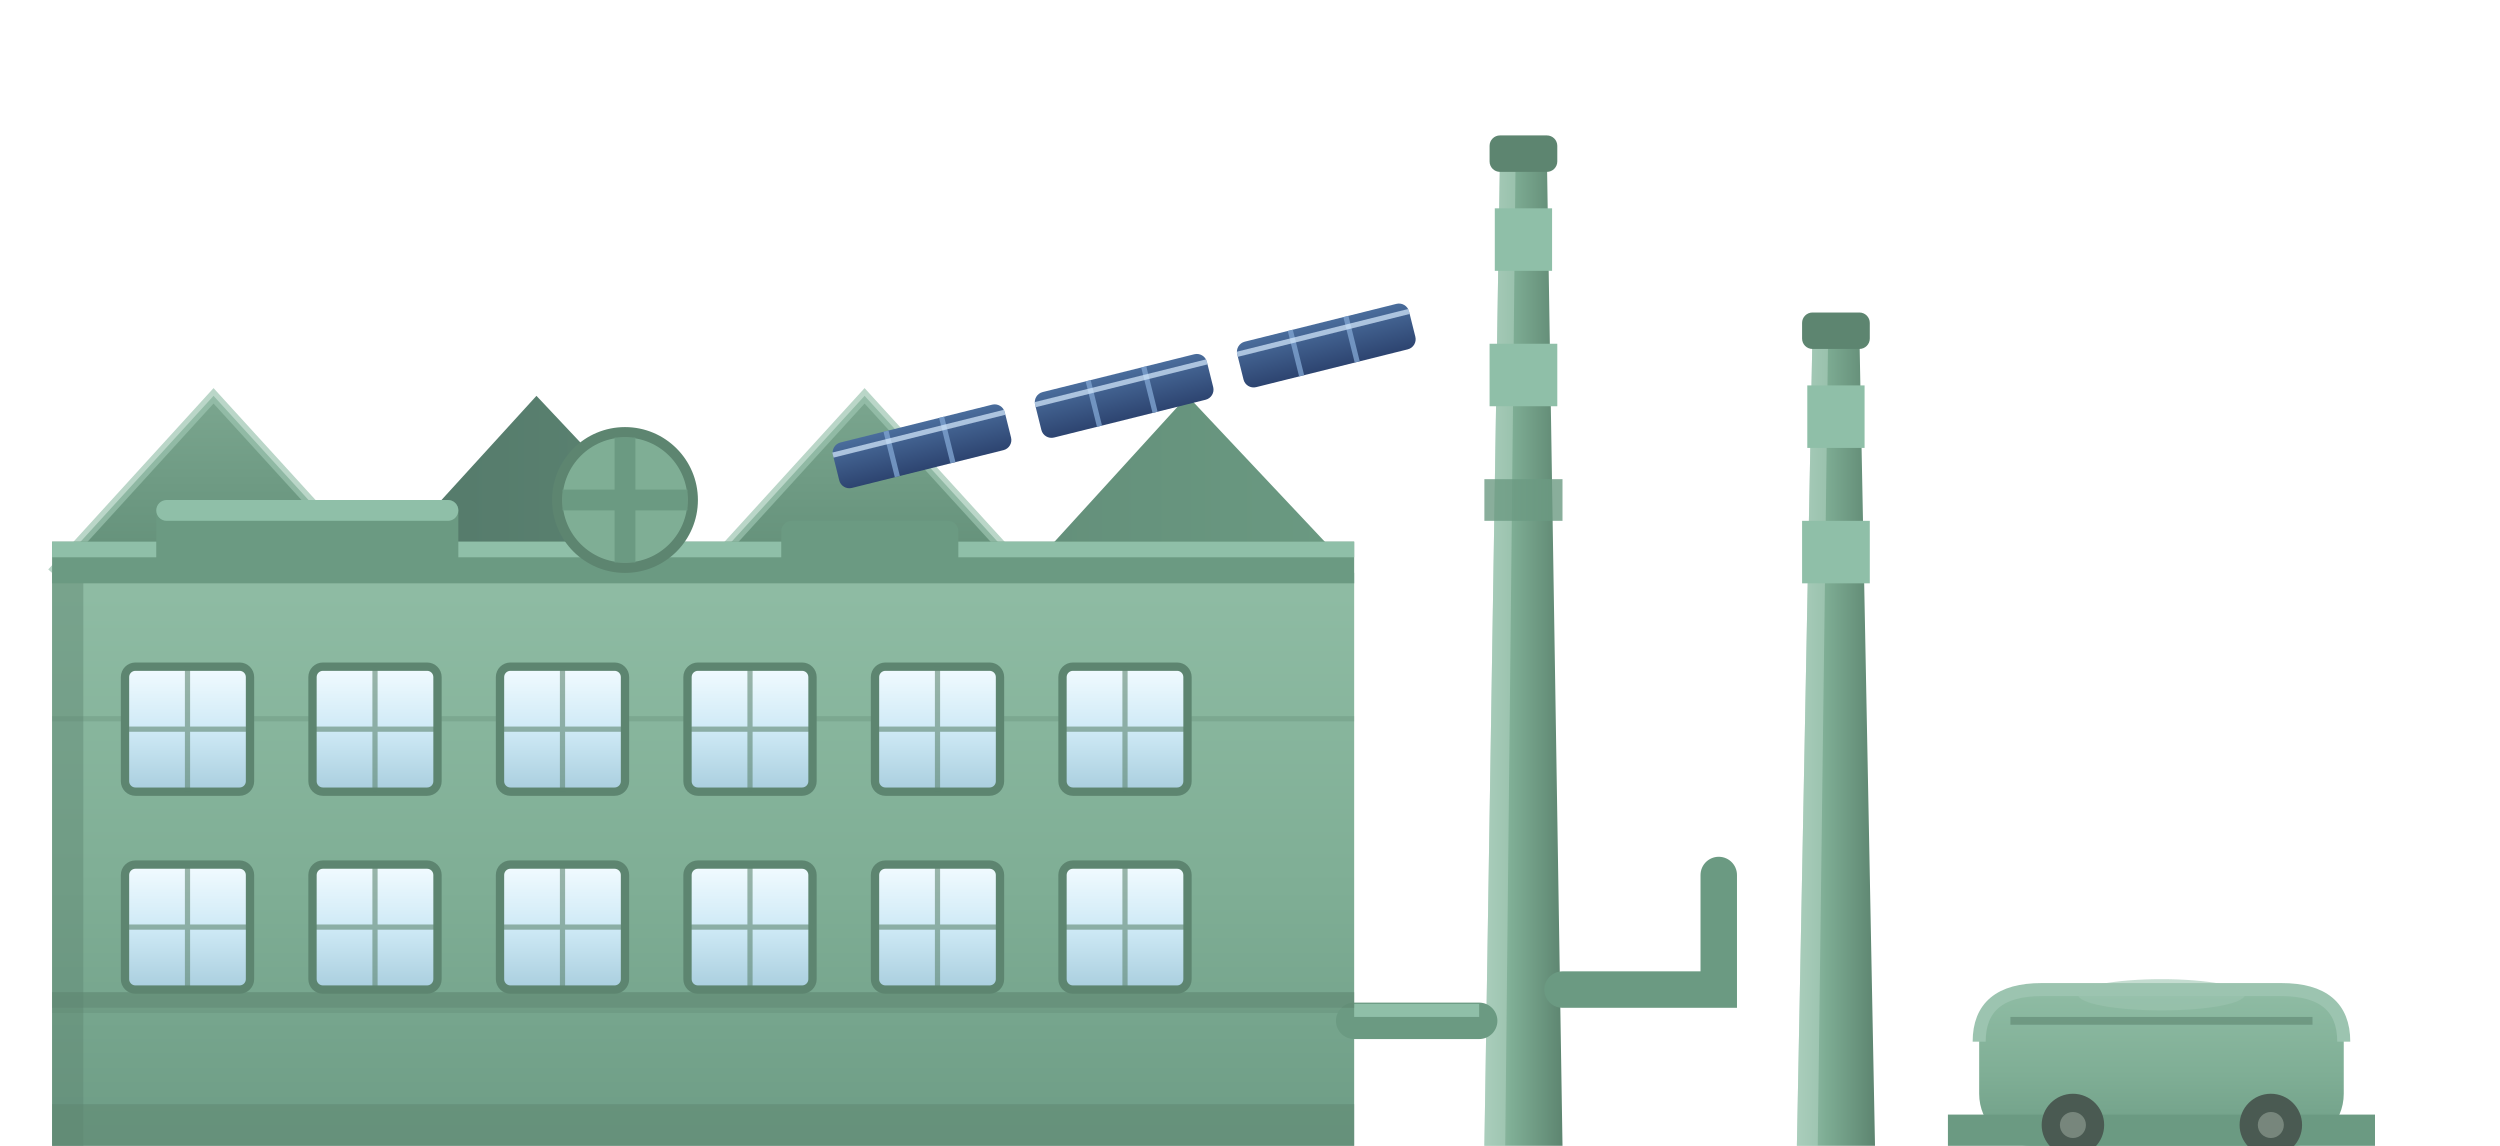
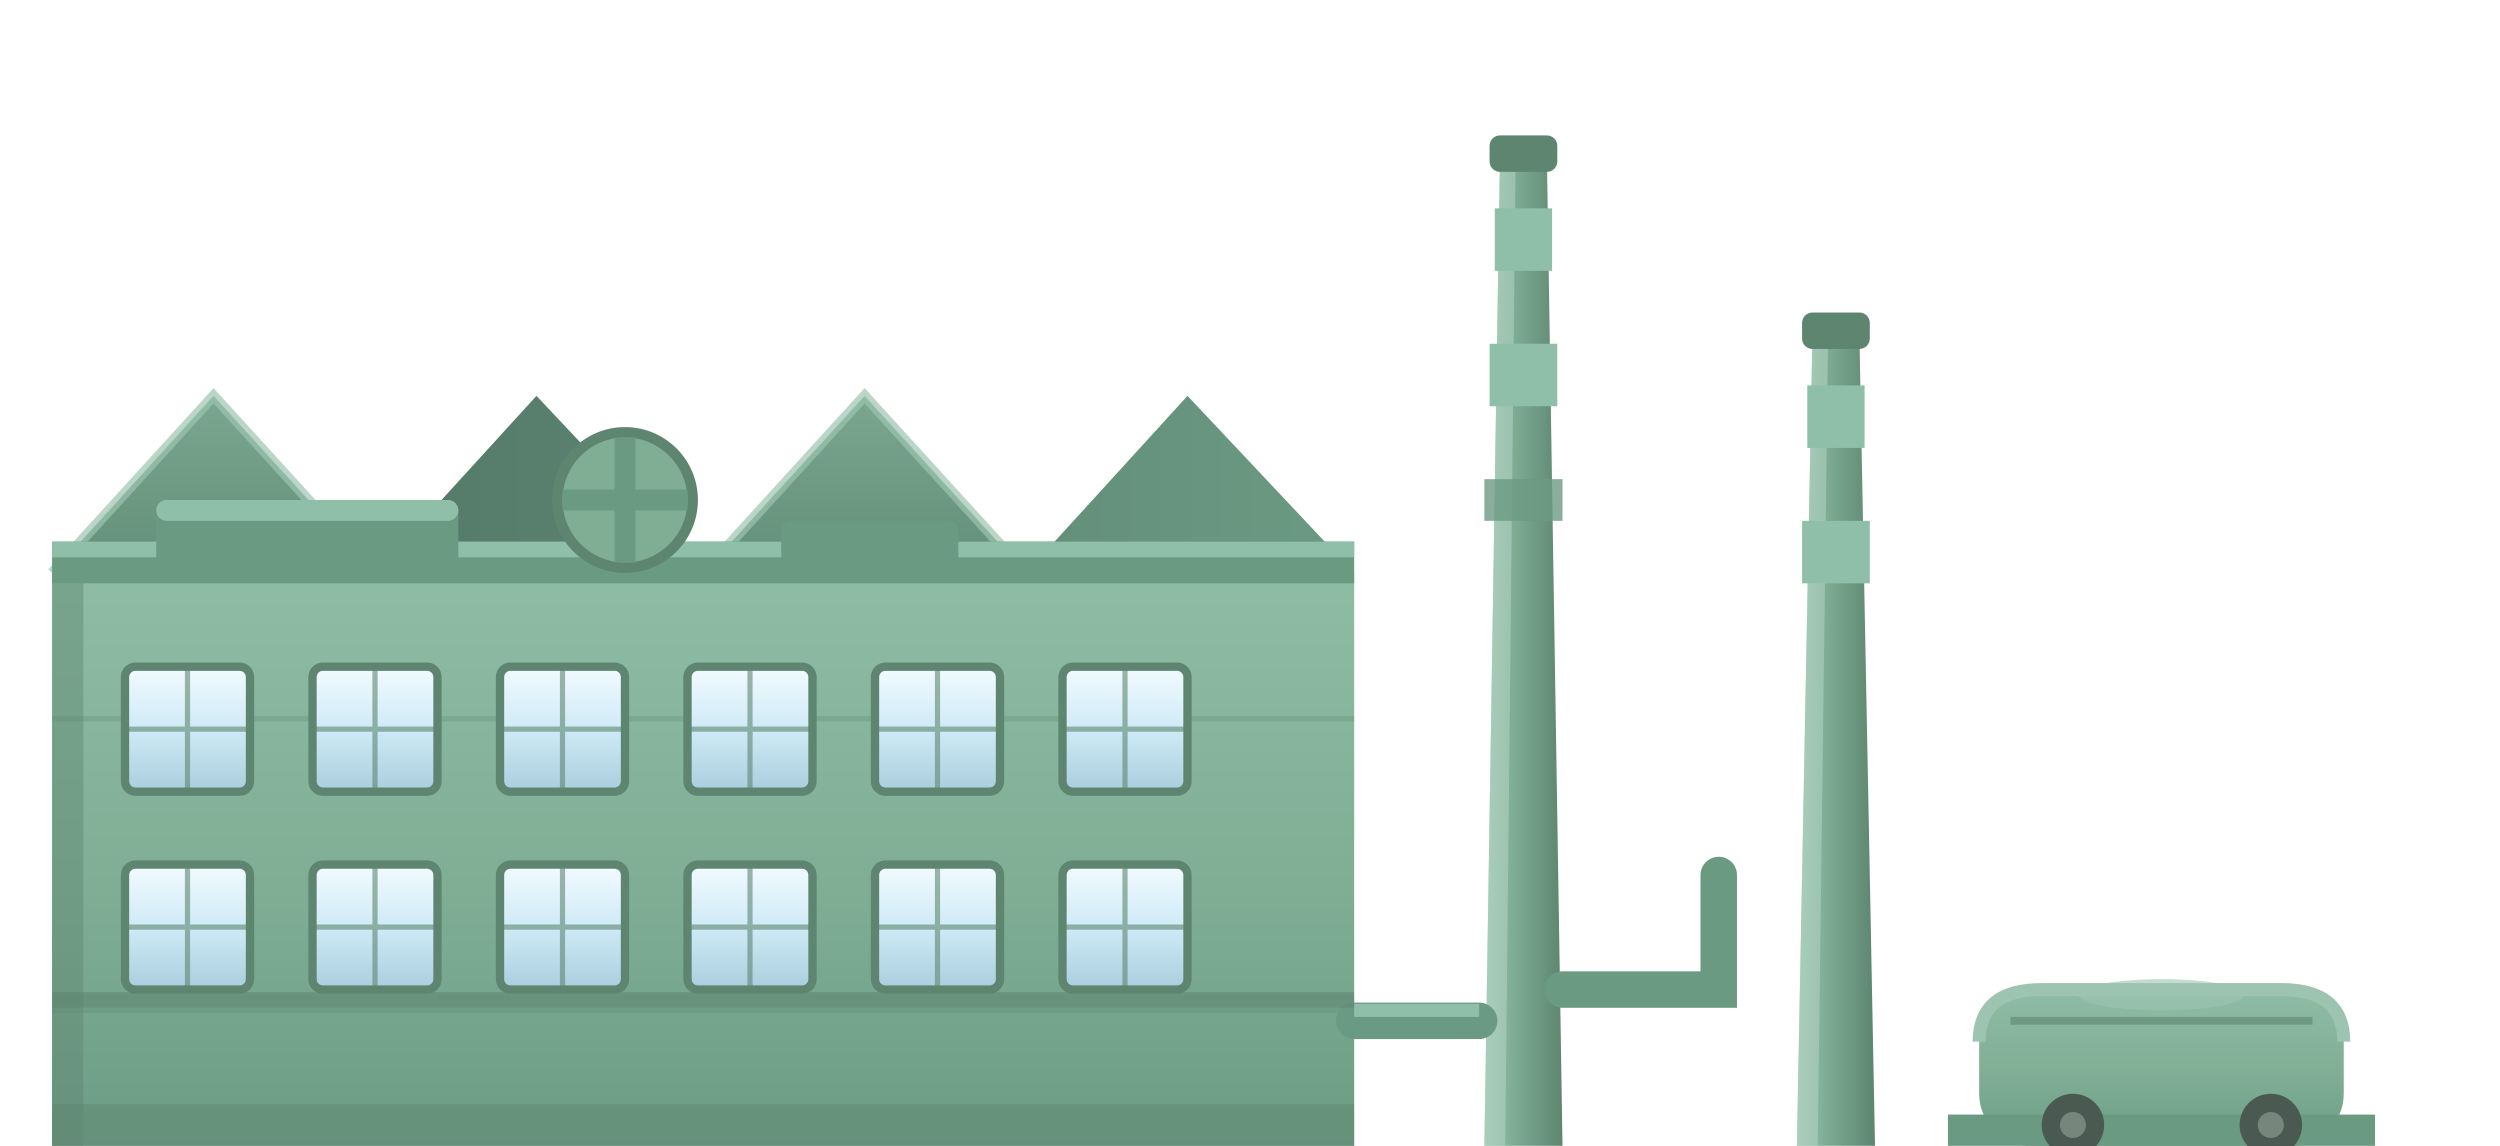
<svg xmlns="http://www.w3.org/2000/svg" width="480" height="220" viewBox="0 0 480 220">
  <defs>
    <linearGradient id="wall" x1="0" y1="0" x2="0" y2="1">
      <stop offset="0" stop-color="#8fbca4" />
      <stop offset="0.55" stop-color="#7fae95" />
      <stop offset="1" stop-color="#6d9c85" />
    </linearGradient>
    <linearGradient id="roofA" x1="0" y1="0" x2="0" y2="1">
      <stop offset="0" stop-color="#7ba68f" />
      <stop offset="1" stop-color="#628f78" />
    </linearGradient>
    <linearGradient id="roofB" x1="0" y1="0" x2="1" y2="0">
      <stop offset="0" stop-color="#54796a" />
      <stop offset="1" stop-color="#6b9a82" />
    </linearGradient>
    <linearGradient id="glass" x1="0" y1="0" x2="0" y2="1">
      <stop offset="0" stop-color="#f2fbff" />
      <stop offset="0.5" stop-color="#cfeaf6" />
      <stop offset="1" stop-color="#a9cede" />
    </linearGradient>
    <linearGradient id="stack" x1="0" y1="0" x2="1" y2="0">
      <stop offset="0" stop-color="#9cc4b0" />
      <stop offset="0.35" stop-color="#7fae95" />
      <stop offset="1" stop-color="#5d8570" />
-     </linearGradient>
-     <linearGradient id="panel" x1="0" y1="0" x2="0" y2="1">
-       <stop offset="0" stop-color="#4a6d9c" />
-       <stop offset="1" stop-color="#2d4470" />
    </linearGradient>
  </defs>
  <rect x="10" y="110" width="250" height="110" fill="url(#wall)" />
  <rect x="10" y="110" width="6" height="110" fill="#5d8570" opacity="0.45" />
  <rect x="10" y="212" width="250" height="8" fill="#5d8570" opacity="0.5" />
  <g stroke="#5d8570" stroke-width="1" opacity="0.28">
    <path d="M10 138 H260 M10 194 H260" />
  </g>
  <path d="M10 110 L41 76 L72 110 Z M135 110 L166 76 L197 110 Z" fill="url(#roofA)" />
  <path d="M72 110 L103 76 L135 110 Z M197 110 L228 76 L260 110 Z" fill="url(#roofB)" />
  <path d="M10 110 L41 76 L72 110 M135 110 L166 76 L197 110" stroke="#9cc4b0" stroke-width="2" fill="none" opacity="0.7" />
  <rect x="10" y="104" width="250" height="8" fill="#6b9a82" />
  <rect x="10" y="104" width="250" height="3" fill="#8fbfa8" />
  <rect x="30" y="96" width="58" height="14" rx="2" fill="#6b9a82" />
  <rect x="30" y="96" width="58" height="4" rx="2" fill="#8fbfa8" />
  <rect x="150" y="100" width="34" height="10" rx="2" fill="#6b9a82" />
  <circle cx="120" cy="96" r="13" fill="#7fae95" />
  <circle cx="120" cy="96" r="13" fill="none" stroke="#5d8570" stroke-width="2" />
  <path d="M120 84 L120 108 M108 96 L132 96" stroke="#6b9a82" stroke-width="4" />
  <g>
    <g fill="url(#glass)" stroke="#5d8570" stroke-width="1.6">
      <rect x="24" y="128" width="24" height="24" rx="2" />
      <rect x="60" y="128" width="24" height="24" rx="2" />
      <rect x="96" y="128" width="24" height="24" rx="2" />
      <rect x="132" y="128" width="24" height="24" rx="2" />
      <rect x="168" y="128" width="24" height="24" rx="2" />
      <rect x="204" y="128" width="24" height="24" rx="2" />
      <rect x="24" y="166" width="24" height="24" rx="2" />
      <rect x="60" y="166" width="24" height="24" rx="2" />
      <rect x="96" y="166" width="24" height="24" rx="2" />
      <rect x="132" y="166" width="24" height="24" rx="2" />
      <rect x="168" y="166" width="24" height="24" rx="2" />
      <rect x="204" y="166" width="24" height="24" rx="2" />
    </g>
    <g stroke="#5d8570" stroke-width="1" opacity="0.6">
      <path d="M36 128 V152 M72 128 V152 M108 128 V152 M144 128 V152 M180 128 V152 M216 128 V152" />
      <path d="M36 166 V190 M72 166 V190 M108 166 V190 M144 166 V190 M180 166 V190 M216 166 V190" />
      <path d="M24 140 H48 M60 140 H84 M96 140 H120 M132 140 H156 M168 140 H192 M204 140 H228" />
      <path d="M24 178 H48 M60 178 H84 M96 178 H120 M132 178 H156 M168 178 H192 M204 178 H228" />
    </g>
  </g>
  <path d="M285 220 L300 220 L297 30 L288 30 Z" fill="url(#stack)" />
  <path d="M285 220 L289 220 L291 30 L288 30 Z" fill="#b8d8c8" opacity="0.5" />
  <rect x="286" y="26" width="13" height="7" rx="2" fill="#5d8570" />
  <rect x="287" y="40" width="11" height="12" fill="#8fbfa8" />
  <rect x="286" y="66" width="13" height="12" fill="#8fbfa8" />
  <rect x="285" y="92" width="15" height="8" fill="#6b9a82" opacity="0.8" />
  <path d="M345 220 L360 220 L357 64 L348 64 Z" fill="url(#stack)" />
  <path d="M345 220 L349 220 L351 64 L348 64 Z" fill="#b8d8c8" opacity="0.5" />
  <rect x="346" y="60" width="13" height="7" rx="2" fill="#5d8570" />
  <rect x="347" y="74" width="11" height="12" fill="#8fbfa8" />
  <rect x="346" y="100" width="13" height="12" fill="#8fbfa8" />
  <path d="M260 196 L284 196 M300 190 L330 190 L330 168" stroke="#6b9a82" stroke-width="7" fill="none" stroke-linecap="round" />
  <path d="M260 194 L284 194" stroke="#8fbfa8" stroke-width="2.5" />
-   <g transform="rotate(-14 190 84)">
-     <rect x="160" y="78" width="34" height="9" rx="2" fill="url(#panel)" />
-     <rect x="200" y="78" width="34" height="9" rx="2" fill="url(#panel)" />
-     <rect x="240" y="78" width="34" height="9" rx="2" fill="url(#panel)" />
-     <g stroke="#7ea3cf" stroke-width="1" opacity="0.8">
-       <path d="M171 78 V87 M182 78 V87 M211 78 V87 M222 78 V87 M251 78 V87 M262 78 V87" />
-     </g>
-     <g stroke="#d8ecff" stroke-width="1" opacity="0.7">
-       <path d="M160 80 H194 M200 80 H234 M240 80 H274" />
-     </g>
-   </g>
  <path d="M10 192 L260 192" stroke="#5d8570" stroke-width="3" opacity="0.6" />
  <rect x="380" y="190" width="70" height="30" rx="10" fill="url(#wall)" />
  <path d="M380 200 Q380 190 392 190 L438 190 Q450 190 450 200" stroke="#9cc4b0" stroke-width="2.5" fill="none" />
  <path d="M386 196 H444" stroke="#5d8570" stroke-width="1.5" opacity="0.6" />
  <ellipse cx="415" cy="191" rx="16" ry="3" fill="#9cc4b0" opacity="0.6" />
  <rect x="374" y="214" width="82" height="6" fill="#6b9a82" />
  <circle cx="398" cy="216" r="6" fill="#4a5a52" />
  <circle cx="398" cy="216" r="2.5" fill="#77867c" />
  <circle cx="436" cy="216" r="6" fill="#4a5a52" />
  <circle cx="436" cy="216" r="2.5" fill="#77867c" />
</svg>
